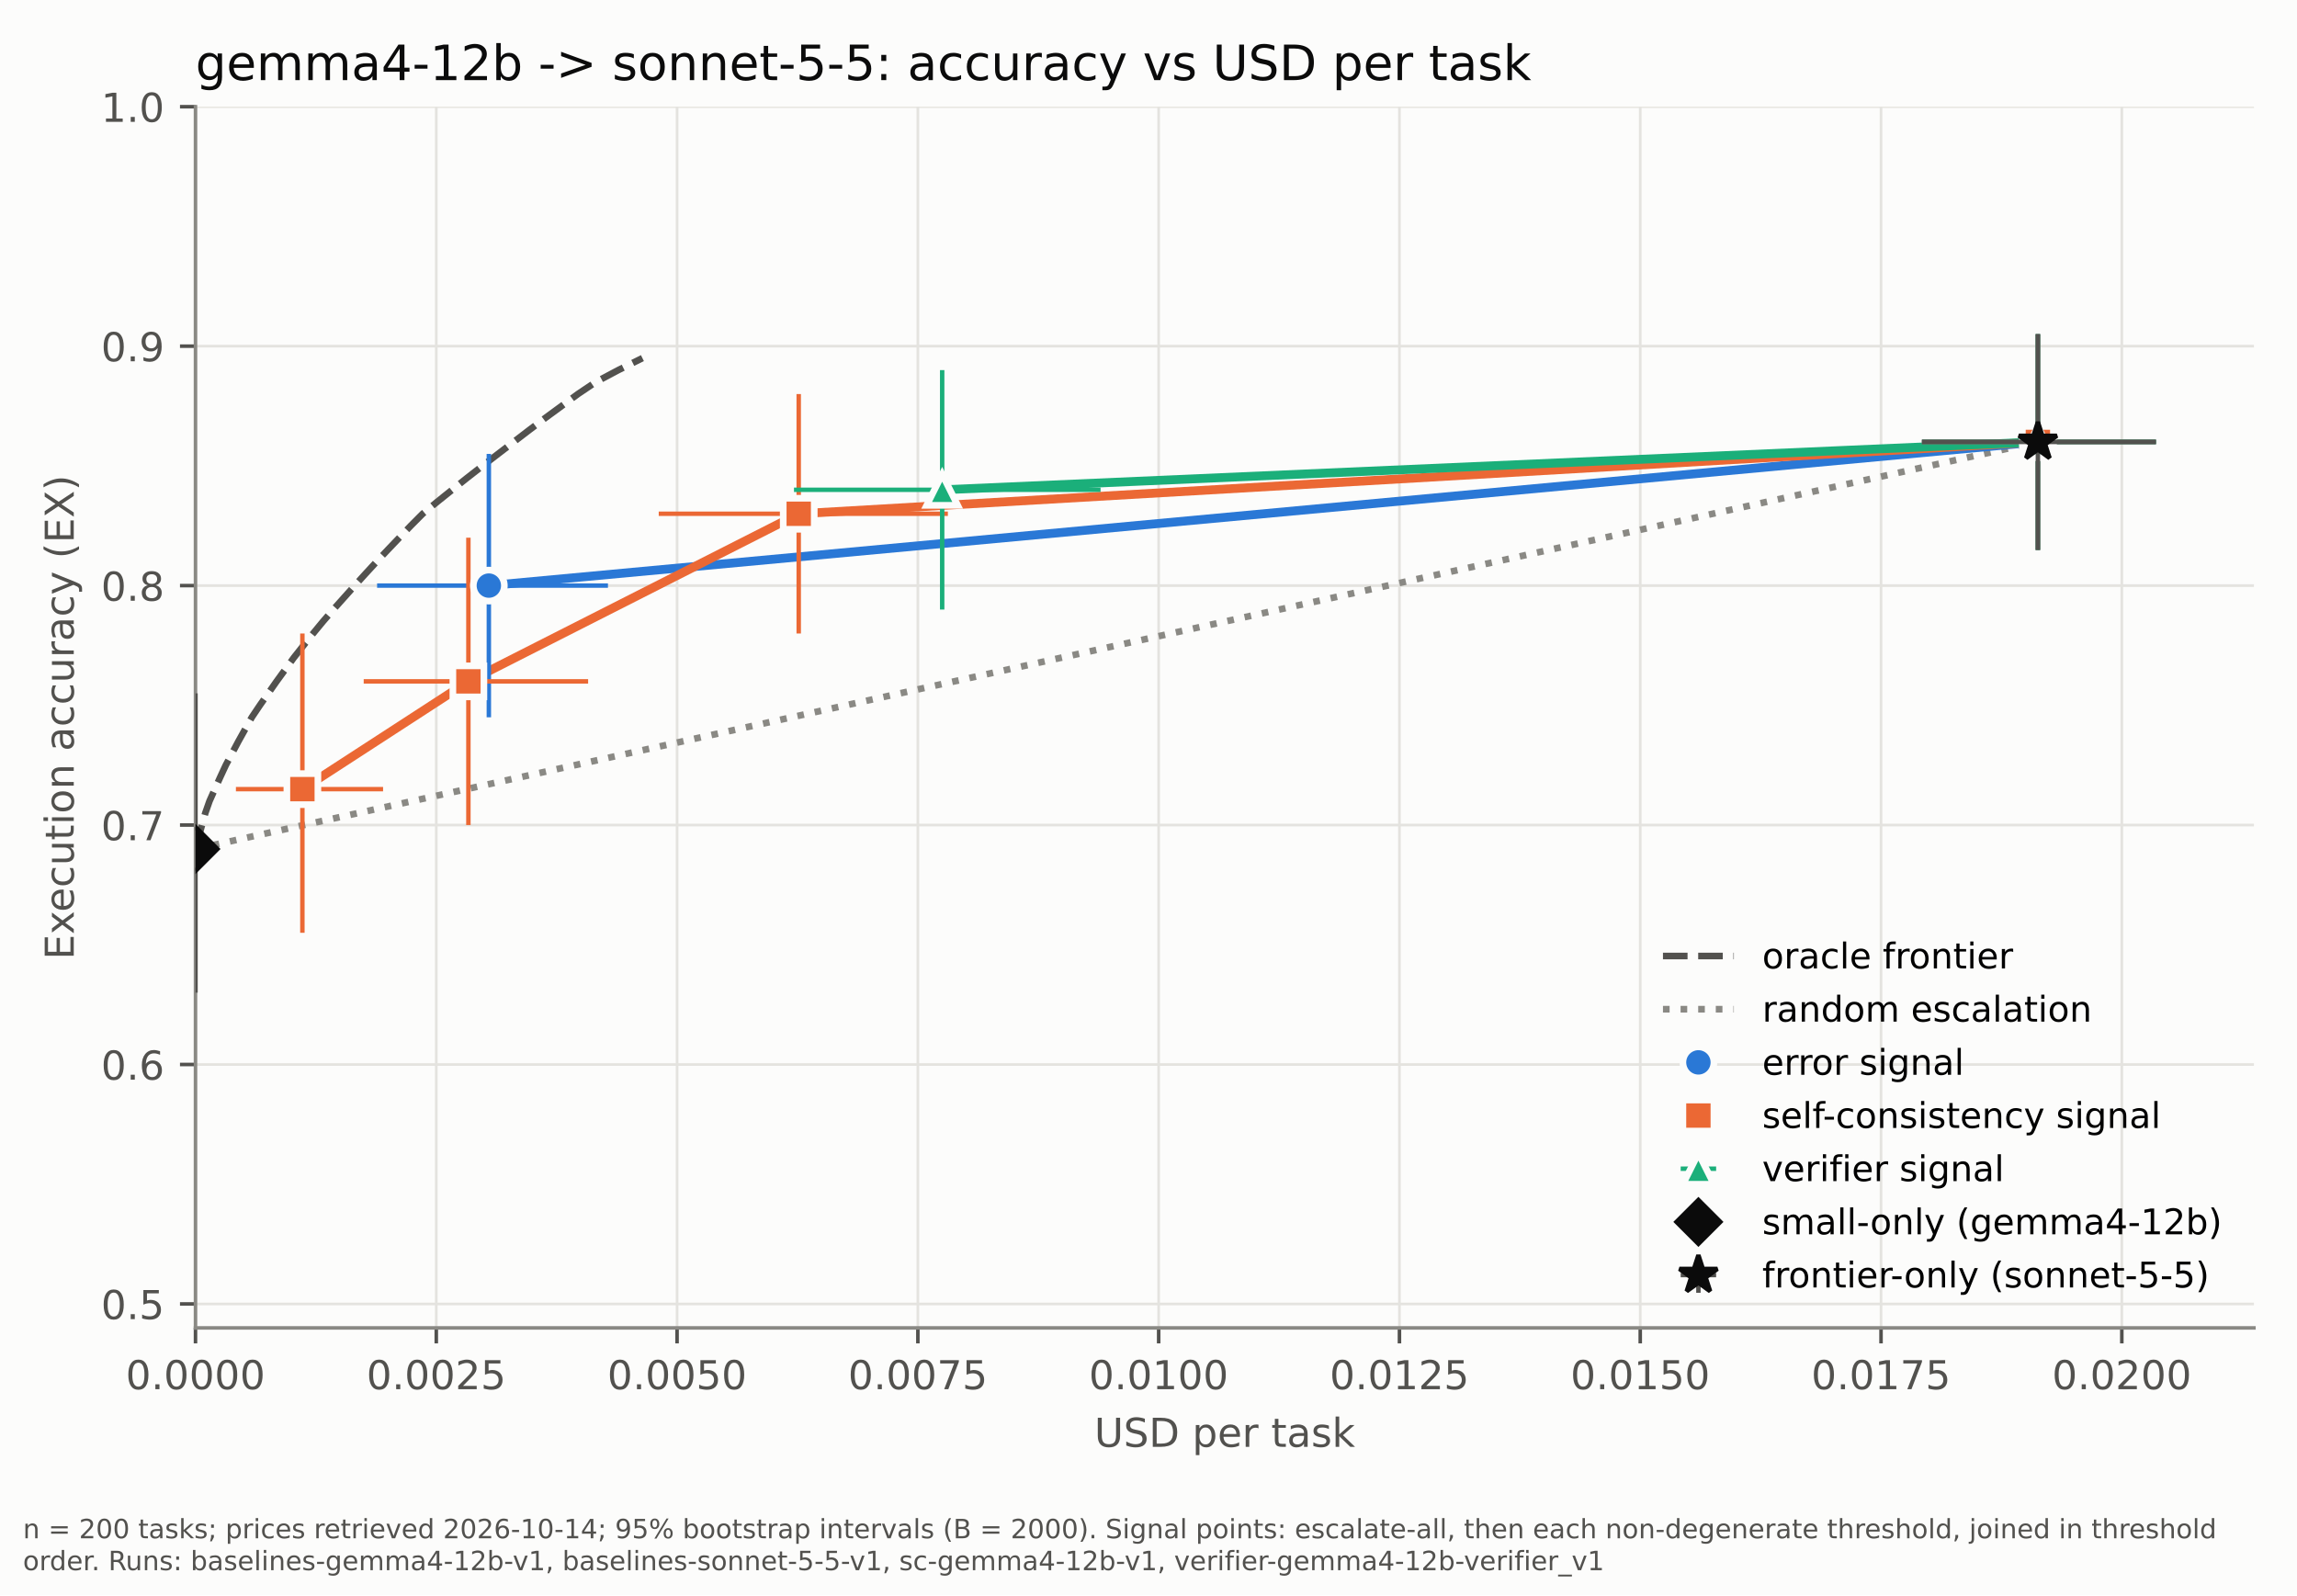
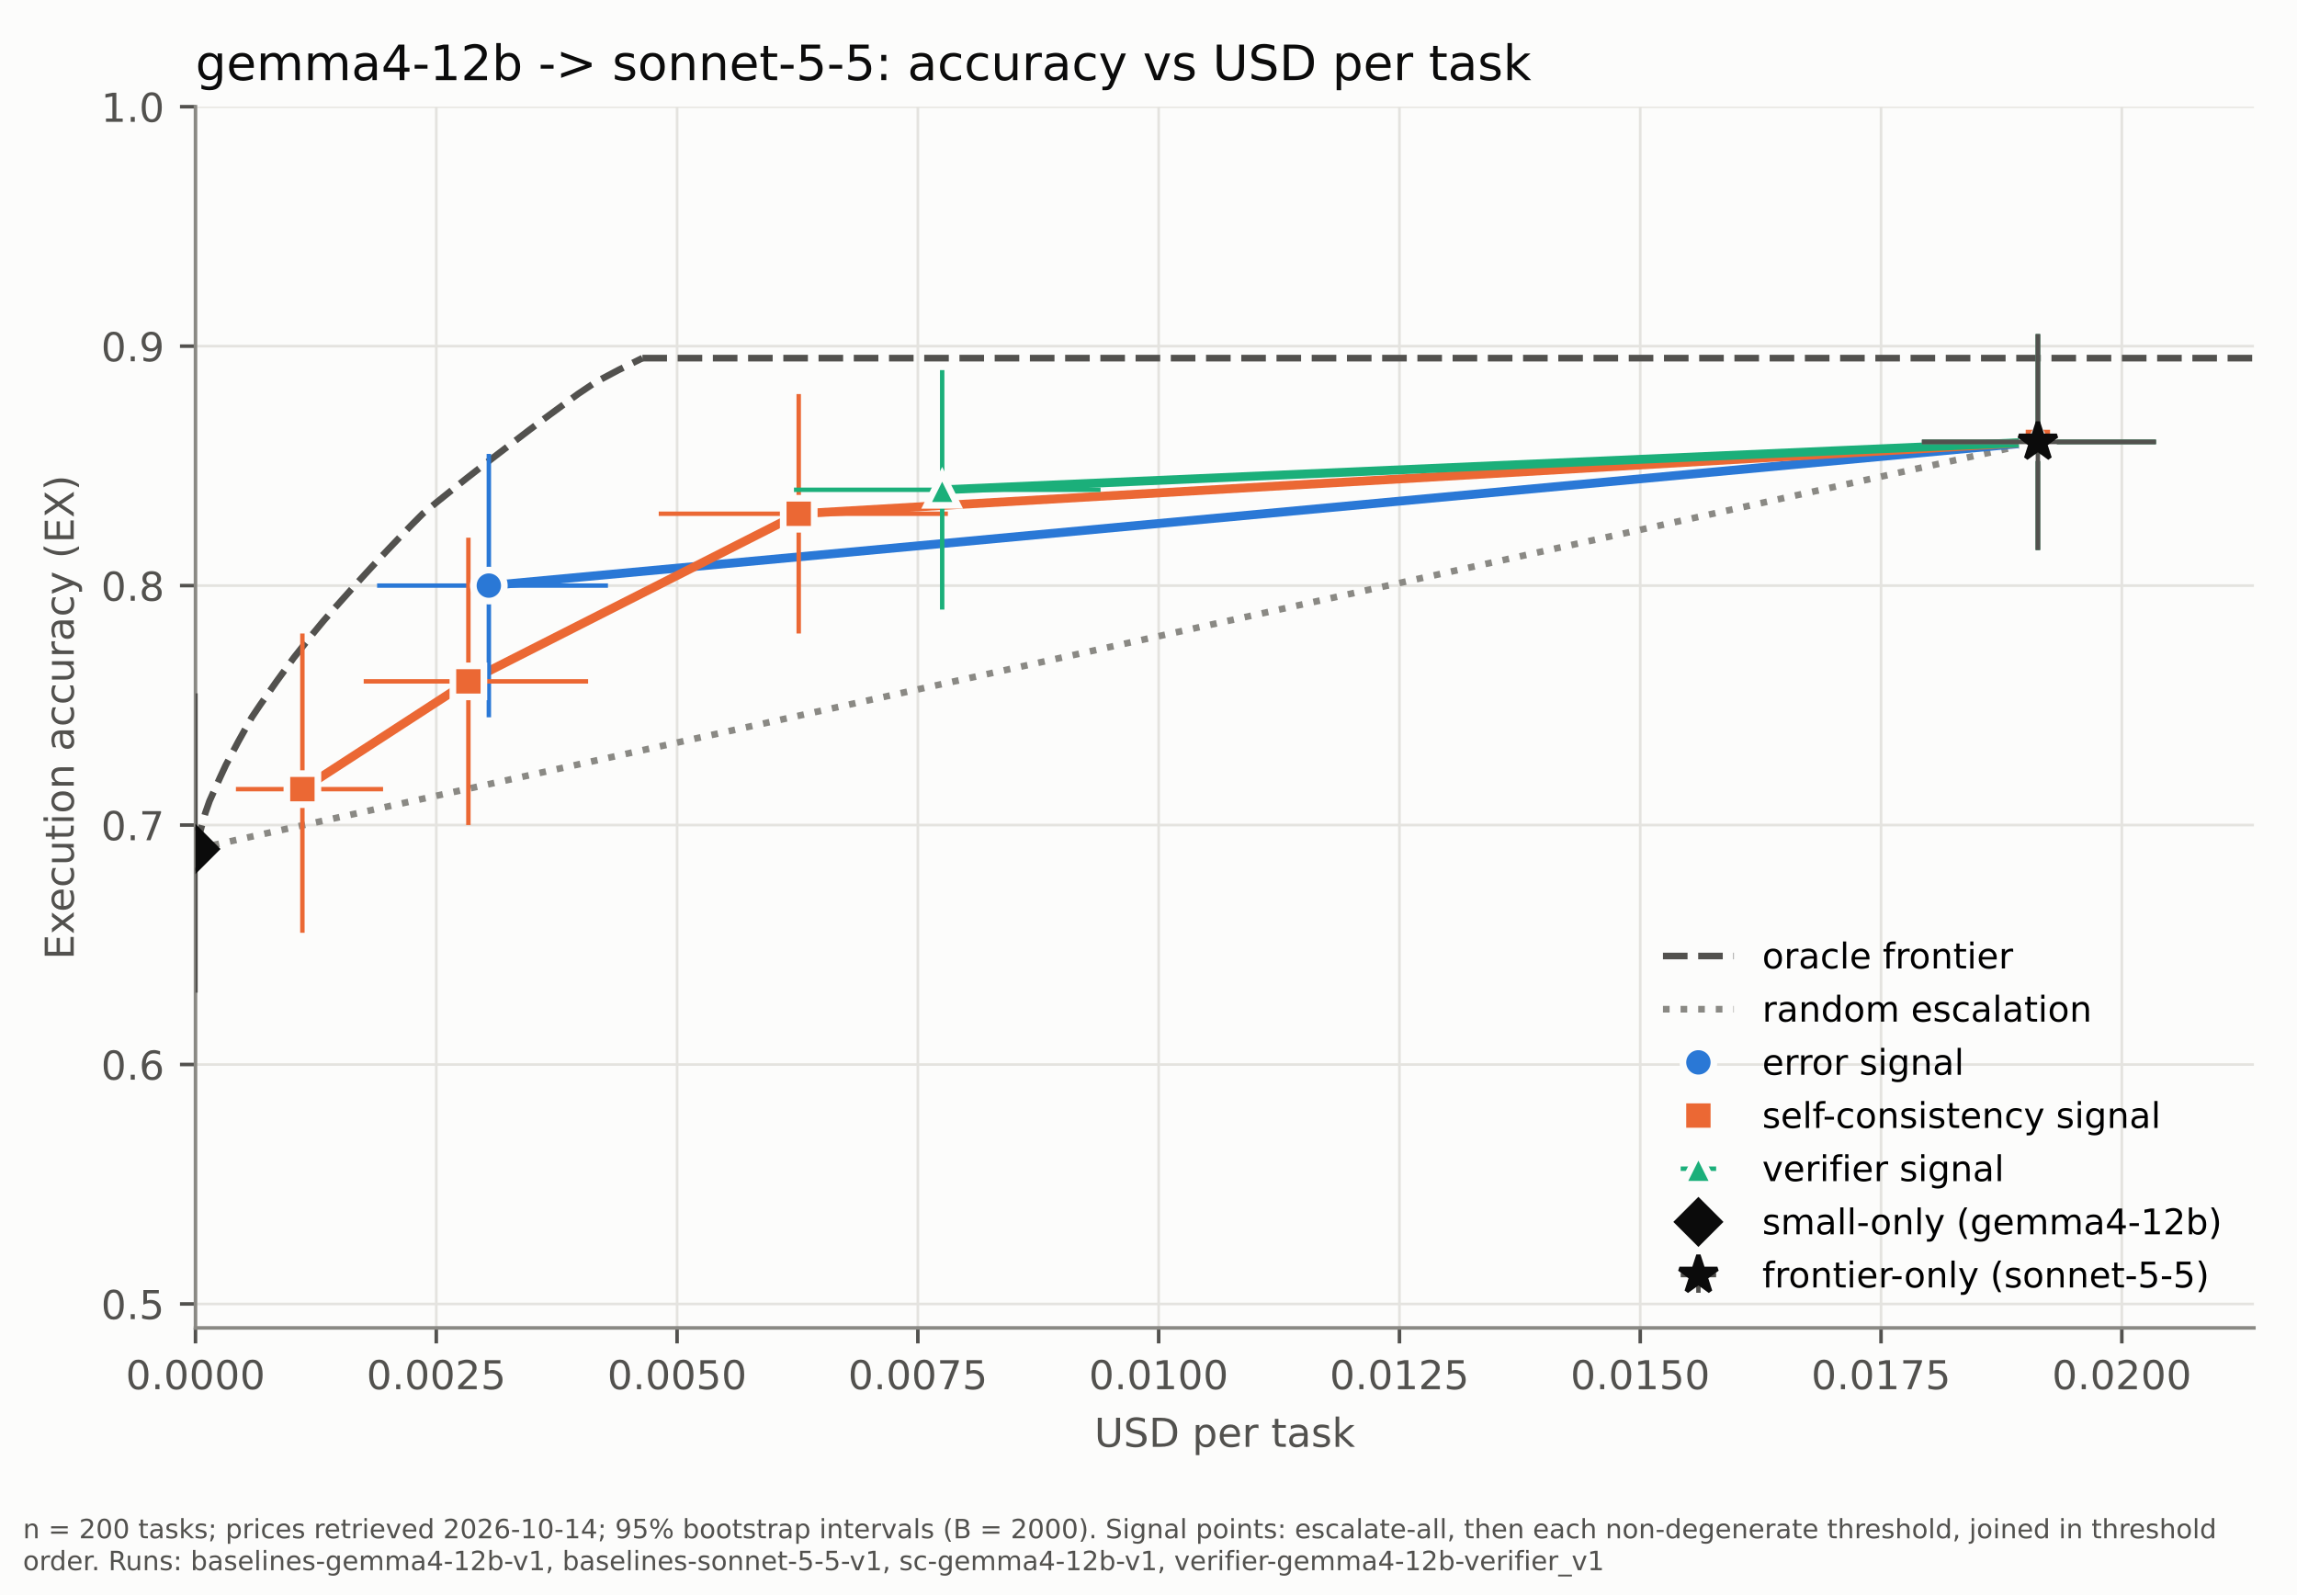
<svg xmlns="http://www.w3.org/2000/svg" xmlns:xlink="http://www.w3.org/1999/xlink" width="518.4pt" height="360pt" viewBox="0 0 518.4 360" version="1.1">
  <defs>
    <style type="text/css">*{stroke-linejoin: round; stroke-linecap: butt}</style>
  </defs>
  <g id="figure_1">
    <g id="patch_1">
      <path d="M 0 360  L 518.4 360  L 518.4 0  L 0 0  z " style="fill: #fcfcfb" />
    </g>
    <g id="axes_1">
      <g id="patch_2">
        <path d="M 44.12 299.68  L 508.68 299.68  L 508.68 24.077  L 44.12 24.077  z " style="fill: #fcfcfb" />
      </g>
      <g id="matplotlib.axis_1">
        <g id="xtick_1">
          <g id="line2d_1">
            <path d="M 44.12 299.68  L 44.12 24.077  " clip-path="url(#p2592dd1ac9)" style="fill: none; stroke: #e4e3df; stroke-width: 0.6; stroke-linecap: square" />
          </g>
          <g id="line2d_2">
            <defs>
              <path id="m976dc14677" d="M 0 0  L 0 3.5  " style="stroke: #52514e; stroke-width: 0.8" />
            </defs>
            <g>
              <use xlink:href="#m976dc14677" x="44.12" y="299.68" style="fill: #52514e; stroke: #52514e; stroke-width: 0.8" />
            </g>
          </g>
          <g id="text_1">
            <text style="font-size: 9px; font-family: 'DejaVu Sans', 'Bitstream Vera Sans', 'Computer Modern Sans Serif', 'Lucida Grande', 'Verdana', 'Geneva', 'Lucid', 'Arial', 'Helvetica', 'Avant Garde', sans-serif; text-anchor: middle; fill: #52514e" x="44.12" y="313.518" transform="rotate(-0 44.12 313.5179)">0.0000</text>
          </g>
        </g>
        <g id="xtick_2">
          <g id="line2d_3">
            <path d="M 98.463 299.68  L 98.463 24.077  " clip-path="url(#p2592dd1ac9)" style="fill: none; stroke: #e4e3df; stroke-width: 0.6; stroke-linecap: square" />
          </g>
          <g id="line2d_4">
            <g>
              <use xlink:href="#m976dc14677" x="98.463" y="299.68" style="fill: #52514e; stroke: #52514e; stroke-width: 0.8" />
            </g>
          </g>
          <g id="text_2">
            <text style="font-size: 9px; font-family: 'DejaVu Sans', 'Bitstream Vera Sans', 'Computer Modern Sans Serif', 'Lucida Grande', 'Verdana', 'Geneva', 'Lucid', 'Arial', 'Helvetica', 'Avant Garde', sans-serif; text-anchor: middle; fill: #52514e" x="98.463" y="313.518" transform="rotate(-0 98.46318 313.5179)">0.0025</text>
          </g>
        </g>
        <g id="xtick_3">
          <g id="line2d_5">
            <path d="M 152.806 299.68  L 152.806 24.077  " clip-path="url(#p2592dd1ac9)" style="fill: none; stroke: #e4e3df; stroke-width: 0.6; stroke-linecap: square" />
          </g>
          <g id="line2d_6">
            <g>
              <use xlink:href="#m976dc14677" x="152.806" y="299.68" style="fill: #52514e; stroke: #52514e; stroke-width: 0.8" />
            </g>
          </g>
          <g id="text_3">
            <text style="font-size: 9px; font-family: 'DejaVu Sans', 'Bitstream Vera Sans', 'Computer Modern Sans Serif', 'Lucida Grande', 'Verdana', 'Geneva', 'Lucid', 'Arial', 'Helvetica', 'Avant Garde', sans-serif; text-anchor: middle; fill: #52514e" x="152.806" y="313.518" transform="rotate(-0 152.8064 313.5179)">0.0050</text>
          </g>
        </g>
        <g id="xtick_4">
          <g id="line2d_7">
            <path d="M 207.15 299.68  L 207.15 24.077  " clip-path="url(#p2592dd1ac9)" style="fill: none; stroke: #e4e3df; stroke-width: 0.6; stroke-linecap: square" />
          </g>
          <g id="line2d_8">
            <g>
              <use xlink:href="#m976dc14677" x="207.15" y="299.68" style="fill: #52514e; stroke: #52514e; stroke-width: 0.8" />
            </g>
          </g>
          <g id="text_4">
            <text style="font-size: 9px; font-family: 'DejaVu Sans', 'Bitstream Vera Sans', 'Computer Modern Sans Serif', 'Lucida Grande', 'Verdana', 'Geneva', 'Lucid', 'Arial', 'Helvetica', 'Avant Garde', sans-serif; text-anchor: middle; fill: #52514e" x="207.15" y="313.518" transform="rotate(-0 207.1495 313.5179)">0.0075</text>
          </g>
        </g>
        <g id="xtick_5">
          <g id="line2d_9">
            <path d="M 261.493 299.68  L 261.493 24.077  " clip-path="url(#p2592dd1ac9)" style="fill: none; stroke: #e4e3df; stroke-width: 0.6; stroke-linecap: square" />
          </g>
          <g id="line2d_10">
            <g>
              <use xlink:href="#m976dc14677" x="261.493" y="299.68" style="fill: #52514e; stroke: #52514e; stroke-width: 0.8" />
            </g>
          </g>
          <g id="text_5">
            <text style="font-size: 9px; font-family: 'DejaVu Sans', 'Bitstream Vera Sans', 'Computer Modern Sans Serif', 'Lucida Grande', 'Verdana', 'Geneva', 'Lucid', 'Arial', 'Helvetica', 'Avant Garde', sans-serif; text-anchor: middle; fill: #52514e" x="261.493" y="313.518" transform="rotate(-0 261.4927 313.5179)">0.0100</text>
          </g>
        </g>
        <g id="xtick_6">
          <g id="line2d_11">
            <path d="M 315.836 299.68  L 315.836 24.077  " clip-path="url(#p2592dd1ac9)" style="fill: none; stroke: #e4e3df; stroke-width: 0.6; stroke-linecap: square" />
          </g>
          <g id="line2d_12">
            <g>
              <use xlink:href="#m976dc14677" x="315.836" y="299.68" style="fill: #52514e; stroke: #52514e; stroke-width: 0.8" />
            </g>
          </g>
          <g id="text_6">
            <text style="font-size: 9px; font-family: 'DejaVu Sans', 'Bitstream Vera Sans', 'Computer Modern Sans Serif', 'Lucida Grande', 'Verdana', 'Geneva', 'Lucid', 'Arial', 'Helvetica', 'Avant Garde', sans-serif; text-anchor: middle; fill: #52514e" x="315.836" y="313.518" transform="rotate(-0 315.8359 313.5179)">0.0125</text>
          </g>
        </g>
        <g id="xtick_7">
          <g id="line2d_13">
            <path d="M 370.179 299.68  L 370.179 24.077  " clip-path="url(#p2592dd1ac9)" style="fill: none; stroke: #e4e3df; stroke-width: 0.6; stroke-linecap: square" />
          </g>
          <g id="line2d_14">
            <g>
              <use xlink:href="#m976dc14677" x="370.179" y="299.68" style="fill: #52514e; stroke: #52514e; stroke-width: 0.8" />
            </g>
          </g>
          <g id="text_7">
            <text style="font-size: 9px; font-family: 'DejaVu Sans', 'Bitstream Vera Sans', 'Computer Modern Sans Serif', 'Lucida Grande', 'Verdana', 'Geneva', 'Lucid', 'Arial', 'Helvetica', 'Avant Garde', sans-serif; text-anchor: middle; fill: #52514e" x="370.179" y="313.518" transform="rotate(-0 370.1791 313.5179)">0.0150</text>
          </g>
        </g>
        <g id="xtick_8">
          <g id="line2d_15">
            <path d="M 424.522 299.68  L 424.522 24.077  " clip-path="url(#p2592dd1ac9)" style="fill: none; stroke: #e4e3df; stroke-width: 0.6; stroke-linecap: square" />
          </g>
          <g id="line2d_16">
            <g>
              <use xlink:href="#m976dc14677" x="424.522" y="299.68" style="fill: #52514e; stroke: #52514e; stroke-width: 0.8" />
            </g>
          </g>
          <g id="text_8">
            <text style="font-size: 9px; font-family: 'DejaVu Sans', 'Bitstream Vera Sans', 'Computer Modern Sans Serif', 'Lucida Grande', 'Verdana', 'Geneva', 'Lucid', 'Arial', 'Helvetica', 'Avant Garde', sans-serif; text-anchor: middle; fill: #52514e" x="424.522" y="313.518" transform="rotate(-0 424.5222 313.5179)">0.0175</text>
          </g>
        </g>
        <g id="xtick_9">
          <g id="line2d_17">
            <path d="M 478.865 299.68  L 478.865 24.077  " clip-path="url(#p2592dd1ac9)" style="fill: none; stroke: #e4e3df; stroke-width: 0.6; stroke-linecap: square" />
          </g>
          <g id="line2d_18">
            <g>
              <use xlink:href="#m976dc14677" x="478.865" y="299.68" style="fill: #52514e; stroke: #52514e; stroke-width: 0.8" />
            </g>
          </g>
          <g id="text_9">
            <text style="font-size: 9px; font-family: 'DejaVu Sans', 'Bitstream Vera Sans', 'Computer Modern Sans Serif', 'Lucida Grande', 'Verdana', 'Geneva', 'Lucid', 'Arial', 'Helvetica', 'Avant Garde', sans-serif; text-anchor: middle; fill: #52514e" x="478.865" y="313.518" transform="rotate(-0 478.8654 313.5179)">0.0200</text>
          </g>
        </g>
        <g id="text_10">
          <text style="font-size: 9px; font-family: 'DejaVu Sans', 'Bitstream Vera Sans', 'Computer Modern Sans Serif', 'Lucida Grande', 'Verdana', 'Geneva', 'Lucid', 'Arial', 'Helvetica', 'Avant Garde', sans-serif; text-anchor: middle; fill: #52514e" x="276.4" y="326.519" transform="rotate(-0 276.4 326.5186)">USD per task</text>
        </g>
      </g>
      <g id="matplotlib.axis_2">
        <g id="ytick_1">
          <g id="line2d_19">
            <path d="M 44.12 294.276  L 508.68 294.276  " clip-path="url(#p2592dd1ac9)" style="fill: none; stroke: #e4e3df; stroke-width: 0.6; stroke-linecap: square" />
          </g>
          <g id="line2d_20">
            <defs>
              <path id="mf46361f06f" d="M 0 0  L -3.5 0  " style="stroke: #52514e; stroke-width: 0.8" />
            </defs>
            <g>
              <use xlink:href="#mf46361f06f" x="44.12" y="294.276" style="fill: #52514e; stroke: #52514e; stroke-width: 0.8" />
            </g>
          </g>
          <g id="text_11">
            <text style="font-size: 9px; font-family: 'DejaVu Sans', 'Bitstream Vera Sans', 'Computer Modern Sans Serif', 'Lucida Grande', 'Verdana', 'Geneva', 'Lucid', 'Arial', 'Helvetica', 'Avant Garde', sans-serif; text-anchor: end; fill: #52514e" x="37.12" y="297.695" transform="rotate(-0 37.12 297.695)">0.5</text>
          </g>
        </g>
        <g id="ytick_2">
          <g id="line2d_21">
            <path d="M 44.12 240.236  L 508.68 240.236  " clip-path="url(#p2592dd1ac9)" style="fill: none; stroke: #e4e3df; stroke-width: 0.6; stroke-linecap: square" />
          </g>
          <g id="line2d_22">
            <g>
              <use xlink:href="#mf46361f06f" x="44.12" y="240.236" style="fill: #52514e; stroke: #52514e; stroke-width: 0.8" />
            </g>
          </g>
          <g id="text_12">
            <text style="font-size: 9px; font-family: 'DejaVu Sans', 'Bitstream Vera Sans', 'Computer Modern Sans Serif', 'Lucida Grande', 'Verdana', 'Geneva', 'Lucid', 'Arial', 'Helvetica', 'Avant Garde', sans-serif; text-anchor: end; fill: #52514e" x="37.12" y="243.655" transform="rotate(-0 37.12 243.6553)">0.6</text>
          </g>
        </g>
        <g id="ytick_3">
          <g id="line2d_23">
            <path d="M 44.12 186.197  L 508.68 186.197  " clip-path="url(#p2592dd1ac9)" style="fill: none; stroke: #e4e3df; stroke-width: 0.6; stroke-linecap: square" />
          </g>
          <g id="line2d_24">
            <g>
              <use xlink:href="#mf46361f06f" x="44.12" y="186.197" style="fill: #52514e; stroke: #52514e; stroke-width: 0.8" />
            </g>
          </g>
          <g id="text_13">
            <text style="font-size: 9px; font-family: 'DejaVu Sans', 'Bitstream Vera Sans', 'Computer Modern Sans Serif', 'Lucida Grande', 'Verdana', 'Geneva', 'Lucid', 'Arial', 'Helvetica', 'Avant Garde', sans-serif; text-anchor: end; fill: #52514e" x="37.12" y="189.616" transform="rotate(-0 37.12 189.6155)">0.7</text>
          </g>
        </g>
        <g id="ytick_4">
          <g id="line2d_25">
            <path d="M 44.12 132.157  L 508.68 132.157  " clip-path="url(#p2592dd1ac9)" style="fill: none; stroke: #e4e3df; stroke-width: 0.6; stroke-linecap: square" />
          </g>
          <g id="line2d_26">
            <g>
              <use xlink:href="#mf46361f06f" x="44.12" y="132.157" style="fill: #52514e; stroke: #52514e; stroke-width: 0.8" />
            </g>
          </g>
          <g id="text_14">
            <text style="font-size: 9px; font-family: 'DejaVu Sans', 'Bitstream Vera Sans', 'Computer Modern Sans Serif', 'Lucida Grande', 'Verdana', 'Geneva', 'Lucid', 'Arial', 'Helvetica', 'Avant Garde', sans-serif; text-anchor: end; fill: #52514e" x="37.12" y="135.576" transform="rotate(-0 37.12 135.5758)">0.8</text>
          </g>
        </g>
        <g id="ytick_5">
          <g id="line2d_27">
            <path d="M 44.12 78.117  L 508.68 78.117  " clip-path="url(#p2592dd1ac9)" style="fill: none; stroke: #e4e3df; stroke-width: 0.6; stroke-linecap: square" />
          </g>
          <g id="line2d_28">
            <g>
              <use xlink:href="#mf46361f06f" x="44.12" y="78.117" style="fill: #52514e; stroke: #52514e; stroke-width: 0.8" />
            </g>
          </g>
          <g id="text_15">
            <text style="font-size: 9px; font-family: 'DejaVu Sans', 'Bitstream Vera Sans', 'Computer Modern Sans Serif', 'Lucida Grande', 'Verdana', 'Geneva', 'Lucid', 'Arial', 'Helvetica', 'Avant Garde', sans-serif; text-anchor: end; fill: #52514e" x="37.12" y="81.536" transform="rotate(-0 37.12 81.53609)">0.9</text>
          </g>
        </g>
        <g id="ytick_6">
          <g id="line2d_29">
            <path d="M 44.12 24.077  L 508.68 24.077  " clip-path="url(#p2592dd1ac9)" style="fill: none; stroke: #e4e3df; stroke-width: 0.6; stroke-linecap: square" />
          </g>
          <g id="line2d_30">
            <g>
              <use xlink:href="#mf46361f06f" x="44.12" y="24.077" style="fill: #52514e; stroke: #52514e; stroke-width: 0.8" />
            </g>
          </g>
          <g id="text_16">
            <text style="font-size: 9px; font-family: 'DejaVu Sans', 'Bitstream Vera Sans', 'Computer Modern Sans Serif', 'Lucida Grande', 'Verdana', 'Geneva', 'Lucid', 'Arial', 'Helvetica', 'Avant Garde', sans-serif; text-anchor: end; fill: #52514e" x="37.12" y="27.496" transform="rotate(-0 37.12 27.49637)">1.0</text>
          </g>
        </g>
        <g id="text_17">
          <text style="font-size: 9px; font-family: 'DejaVu Sans', 'Bitstream Vera Sans', 'Computer Modern Sans Serif', 'Lucida Grande', 'Verdana', 'Geneva', 'Lucid', 'Arial', 'Helvetica', 'Avant Garde', sans-serif; text-anchor: middle; fill: #52514e" x="16.645" y="161.879" transform="rotate(-90 16.64508 161.8787)">Execution accuracy (EX)</text>
        </g>
      </g>
      <g id="line2d_31">
        <path d="M 44.12 191.601  L 44.838 188.899  L 45.58 186.197  L 46.332 183.495  L 47.281 180.793  L 48.485 178.091  L 49.699 175.389  L 50.953 172.687  L 52.382 169.985  L 53.816 167.283  L 55.321 164.581  L 56.828 161.879  L 58.643 159.177  L 60.532 156.475  L 62.42 153.773  L 64.385 151.071  L 66.353 148.369  L 68.499 145.667  L 70.661 142.965  L 72.89 140.263  L 75.227 137.561  L 77.644 134.859  L 80.062 132.157  L 82.512 129.455  L 85.001 126.753  L 87.544 124.051  L 90.122 121.349  L 92.706 118.647  L 95.395 115.945  L 98.684 113.243  L 102.056 110.541  L 105.434 107.839  L 108.899 105.137  L 112.412 102.435  L 115.939 99.733  L 119.468 97.031  L 123.067 94.329  L 126.747 91.627  L 130.43 88.925  L 134.449 86.223  L 139.549 83.521  L 144.985 80.819  " clip-path="url(#p2592dd1ac9)" style="fill: none; stroke-dasharray: 5.55,2.4; stroke-dashoffset: 0; stroke: #52514e; stroke-width: 1.5" />
      </g>
      <g id="line2d_32">
        <path d="M 44.12 191.601  L 64.91 187.007  L 85.7 182.414  L 106.49 177.82  L 127.28 173.227  L 148.07 168.634  L 168.861 164.04  L 189.651 159.447  L 210.441 154.854  L 231.231 150.26  L 252.021 145.667  L 272.811 141.073  L 293.601 136.48  L 314.391 131.887  L 335.181 127.293  L 355.971 122.7  L 376.761 118.107  L 397.552 113.513  L 418.342 108.92  L 439.132 104.326  L 459.922 99.733  " clip-path="url(#p2592dd1ac9)" style="fill: none; stroke-dasharray: 1.5,2.475; stroke-dashoffset: 0; stroke: #8a8984; stroke-width: 1.5" />
      </g>
+       <g id="line2d_33">
+         <path d="M 144.985 80.819  L 508.68 80.819  " clip-path="url(#p2592dd1ac9)" style="fill: none; stroke-dasharray: 5.55,2.4; stroke-dashoffset: 0; stroke: #52514e; stroke-width: 1.5" />
+       </g>
      <g id="patch_3">
        <path d="M 44.12 299.68  L 44.12 24.077  " style="fill: none; stroke: #8a8984; stroke-width: 0.8; stroke-linejoin: miter; stroke-linecap: square" />
      </g>
      <g id="patch_4">
        <path d="M 44.12 299.68  L 508.68 299.68  " style="fill: none; stroke: #8a8984; stroke-width: 0.8; stroke-linejoin: miter; stroke-linecap: square" />
      </g>
-       <g id="line2d_33">
+       <g id="line2d_34">
        <path d="M 459.922 99.733  L 110.325 132.157  " clip-path="url(#p2592dd1ac9)" style="fill: none; stroke: #2a78d6; stroke-width: 2; stroke-linecap: square" />
      </g>
-       <g id="line2d_34">
+       <g id="line2d_35">
        <path d="M 459.922 99.733  L 180.26 115.945  L 105.709 153.773  L 68.245 178.091  " clip-path="url(#p2592dd1ac9)" style="fill: none; stroke: #eb6834; stroke-width: 2; stroke-linecap: square" />
      </g>
-       <g id="line2d_35">
+       <g id="line2d_36">
        <path d="M 459.922 99.733  L 212.636 110.541  " clip-path="url(#p2592dd1ac9)" style="fill: none; stroke: #1baf7a; stroke-width: 2; stroke-linecap: square" />
      </g>
      <g id="text_18">
        <text style="font-size: 11px; font-family: 'DejaVu Sans', 'Bitstream Vera Sans', 'Computer Modern Sans Serif', 'Lucida Grande', 'Verdana', 'Geneva', 'Lucid', 'Arial', 'Helvetica', 'Avant Garde', sans-serif; text-anchor: start; fill: #0b0b0b" x="44.12" y="18.077" transform="rotate(-0 44.12 18.07742)">gemma4-12b -&gt; sonnet-5-5: accuracy vs USD per task</text>
      </g>
      <g id="LineCollection_1">
        <path d="M 433.761 99.733  L 486.558 99.733  " clip-path="url(#p2592dd1ac9)" style="fill: none; stroke: #2a78d6" />
      </g>
      <g id="LineCollection_2">
        <path d="M 459.922 124.118  L 459.922 75.415  " clip-path="url(#p2592dd1ac9)" style="fill: none; stroke: #2a78d6" />
      </g>
      <g id="LineCollection_3">
        <path d="M 85.101 132.157  L 137.208 132.157  " clip-path="url(#p2592dd1ac9)" style="fill: none; stroke: #2a78d6" />
      </g>
      <g id="LineCollection_4">
        <path d="M 110.325 161.879  L 110.325 102.435  " clip-path="url(#p2592dd1ac9)" style="fill: none; stroke: #2a78d6" />
      </g>
      <g id="LineCollection_5">
        <path d="M 433.761 99.733  L 486.558 99.733  " clip-path="url(#p2592dd1ac9)" style="fill: none; stroke: #eb6834" />
      </g>
      <g id="LineCollection_6">
        <path d="M 459.922 124.118  L 459.922 75.415  " clip-path="url(#p2592dd1ac9)" style="fill: none; stroke: #eb6834" />
      </g>
      <g id="LineCollection_7">
        <path d="M 148.666 115.945  L 213.922 115.945  " clip-path="url(#p2592dd1ac9)" style="fill: none; stroke: #eb6834" />
      </g>
      <g id="LineCollection_8">
        <path d="M 180.26 142.965  L 180.26 88.925  " clip-path="url(#p2592dd1ac9)" style="fill: none; stroke: #eb6834" />
      </g>
      <g id="LineCollection_9">
        <path d="M 82.082 153.773  L 132.731 153.773  " clip-path="url(#p2592dd1ac9)" style="fill: none; stroke: #eb6834" />
      </g>
      <g id="LineCollection_10">
        <path d="M 105.709 186.197  L 105.709 121.349  " clip-path="url(#p2592dd1ac9)" style="fill: none; stroke: #eb6834" />
      </g>
      <g id="LineCollection_11">
        <path d="M 53.244 178.091  L 86.455 178.091  " clip-path="url(#p2592dd1ac9)" style="fill: none; stroke: #eb6834" />
      </g>
      <g id="LineCollection_12">
        <path d="M 68.245 210.514  L 68.245 142.965  " clip-path="url(#p2592dd1ac9)" style="fill: none; stroke: #eb6834" />
      </g>
      <g id="LineCollection_13">
        <path d="M 433.761 99.733  L 486.558 99.733  " clip-path="url(#p2592dd1ac9)" style="fill: none; stroke: #1baf7a" />
      </g>
      <g id="LineCollection_14">
        <path d="M 459.922 124.118  L 459.922 75.415  " clip-path="url(#p2592dd1ac9)" style="fill: none; stroke: #1baf7a" />
      </g>
      <g id="LineCollection_15">
        <path d="M 179.19 110.541  L 248.382 110.541  " clip-path="url(#p2592dd1ac9)" style="fill: none; stroke: #1baf7a" />
      </g>
      <g id="LineCollection_16">
        <path d="M 212.636 137.561  L 212.636 83.521  " clip-path="url(#p2592dd1ac9)" style="fill: none; stroke: #1baf7a" />
      </g>
-       <g id="line2d_36">
+       <g id="line2d_37">
        <defs>
          <path id="m237905f2b1" d="M 0 3.5  C 0.928 3.5 1.819 3.131 2.475 2.475  C 3.131 1.819 3.5 0.928 3.5 0  C 3.5 -0.928 3.131 -1.819 2.475 -2.475  C 1.819 -3.131 0.928 -3.5 0 -3.5  C -0.928 -3.5 -1.819 -3.131 -2.475 -2.475  C -3.131 -1.819 -3.5 -0.928 -3.5 0  C -3.5 0.928 -3.131 1.819 -2.475 2.475  C -1.819 3.131 -0.928 3.5 0 3.5  z " style="stroke: #fcfcfb; stroke-width: 1.5" />
        </defs>
        <g clip-path="url(#p2592dd1ac9)">
          <use xlink:href="#m237905f2b1" x="459.922" y="99.733" style="fill: #2a78d6; stroke: #fcfcfb; stroke-width: 1.5" />
        </g>
      </g>
-       <g id="line2d_37">
+       <g id="line2d_38">
        <g clip-path="url(#p2592dd1ac9)">
          <use xlink:href="#m237905f2b1" x="110.325" y="132.157" style="fill: #2a78d6; stroke: #fcfcfb; stroke-width: 1.5" />
        </g>
      </g>
-       <g id="line2d_38">
+       <g id="line2d_39">
        <defs>
          <path id="ma1aa9a6f80" d="M -3.5 3.5  L 3.5 3.5  L 3.5 -3.5  L -3.5 -3.5  z " style="stroke: #fcfcfb; stroke-width: 1.5; stroke-linejoin: miter" />
        </defs>
        <g clip-path="url(#p2592dd1ac9)">
          <use xlink:href="#ma1aa9a6f80" x="459.922" y="99.733" style="fill: #eb6834; stroke: #fcfcfb; stroke-width: 1.5; stroke-linejoin: miter" />
        </g>
      </g>
-       <g id="line2d_39">
+       <g id="line2d_40">
        <g clip-path="url(#p2592dd1ac9)">
          <use xlink:href="#ma1aa9a6f80" x="180.26" y="115.945" style="fill: #eb6834; stroke: #fcfcfb; stroke-width: 1.5; stroke-linejoin: miter" />
        </g>
      </g>
-       <g id="line2d_40">
+       <g id="line2d_41">
        <g clip-path="url(#p2592dd1ac9)">
          <use xlink:href="#ma1aa9a6f80" x="105.709" y="153.773" style="fill: #eb6834; stroke: #fcfcfb; stroke-width: 1.5; stroke-linejoin: miter" />
        </g>
      </g>
-       <g id="line2d_41">
+       <g id="line2d_42">
        <g clip-path="url(#p2592dd1ac9)">
          <use xlink:href="#ma1aa9a6f80" x="68.245" y="178.091" style="fill: #eb6834; stroke: #fcfcfb; stroke-width: 1.5; stroke-linejoin: miter" />
        </g>
      </g>
-       <g id="line2d_42">
+       <g id="line2d_43">
        <defs>
          <path id="m33caa13b61" d="M 0 -3.5  L -3.5 3.5  L 3.5 3.5  z " style="stroke: #fcfcfb; stroke-width: 1.5; stroke-linejoin: miter" />
        </defs>
        <g clip-path="url(#p2592dd1ac9)">
          <use xlink:href="#m33caa13b61" x="459.922" y="99.733" style="fill: #1baf7a; stroke: #fcfcfb; stroke-width: 1.5; stroke-linejoin: miter" />
        </g>
      </g>
-       <g id="line2d_43">
+       <g id="line2d_44">
        <g clip-path="url(#p2592dd1ac9)">
          <use xlink:href="#m33caa13b61" x="212.636" y="110.541" style="fill: #1baf7a; stroke: #fcfcfb; stroke-width: 1.5; stroke-linejoin: miter" />
        </g>
      </g>
      <g id="LineCollection_17">
        <path d="M 44.12 191.601  L 44.12 191.601  " clip-path="url(#p2592dd1ac9)" style="fill: none; stroke: #52514e" />
      </g>
      <g id="LineCollection_18">
        <path d="M 44.12 224.024  L 44.12 156.475  " clip-path="url(#p2592dd1ac9)" style="fill: none; stroke: #52514e" />
      </g>
      <g id="LineCollection_19">
        <path d="M 433.761 99.733  L 486.558 99.733  " clip-path="url(#p2592dd1ac9)" style="fill: none; stroke: #52514e" />
      </g>
      <g id="LineCollection_20">
        <path d="M 459.922 124.118  L 459.922 75.415  " clip-path="url(#p2592dd1ac9)" style="fill: none; stroke: #52514e" />
      </g>
      <g id="legend_1">
-         <g id="line2d_44">
+         <g id="line2d_45">
          <path d="M 375.306 215.754  L 383.306 215.754  L 391.306 215.754  " style="fill: none; stroke-dasharray: 5.55,2.4; stroke-dashoffset: 0; stroke: #52514e; stroke-width: 1.5" />
        </g>
        <g id="text_19">
          <text style="font-size: 8px; font-family: 'DejaVu Sans', 'Bitstream Vera Sans', 'Computer Modern Sans Serif', 'Lucida Grande', 'Verdana', 'Geneva', 'Lucid', 'Arial', 'Helvetica', 'Avant Garde', sans-serif; text-anchor: start" x="397.706" y="218.554" transform="rotate(-0 397.7063 218.5544)">oracle frontier</text>
        </g>
-         <g id="line2d_45">
+         <g id="line2d_46">
          <path d="M 375.306 227.755  L 383.306 227.755  L 391.306 227.755  " style="fill: none; stroke-dasharray: 1.5,2.475; stroke-dashoffset: 0; stroke: #8a8984; stroke-width: 1.5" />
        </g>
        <g id="text_20">
          <text style="font-size: 8px; font-family: 'DejaVu Sans', 'Bitstream Vera Sans', 'Computer Modern Sans Serif', 'Lucida Grande', 'Verdana', 'Geneva', 'Lucid', 'Arial', 'Helvetica', 'Avant Garde', sans-serif; text-anchor: start" x="397.706" y="230.555" transform="rotate(-0 397.7063 230.555)">random escalation</text>
        </g>
        <g id="LineCollection_21">
          <path d="M 379.306 239.756  L 387.306 239.756  " style="fill: none; stroke: #2a78d6" />
        </g>
        <g id="LineCollection_22">
          <path d="M 383.306 243.756  L 383.306 235.756  " style="fill: none; stroke: #2a78d6" />
        </g>
-         <g id="line2d_46" />
-         <g id="line2d_47">
+         <g id="line2d_47" />
+         <g id="line2d_48">
          <g>
            <use xlink:href="#m237905f2b1" x="383.306" y="239.756" style="fill: #2a78d6; stroke: #fcfcfb; stroke-width: 1.5" />
          </g>
        </g>
        <g id="text_21">
          <text style="font-size: 8px; font-family: 'DejaVu Sans', 'Bitstream Vera Sans', 'Computer Modern Sans Serif', 'Lucida Grande', 'Verdana', 'Geneva', 'Lucid', 'Arial', 'Helvetica', 'Avant Garde', sans-serif; text-anchor: start" x="397.706" y="242.556" transform="rotate(-0 397.7063 242.5556)">error signal</text>
        </g>
        <g id="LineCollection_23">
          <path d="M 379.306 251.756  L 387.306 251.756  " style="fill: none; stroke: #eb6834" />
        </g>
        <g id="LineCollection_24">
          <path d="M 383.306 255.756  L 383.306 247.756  " style="fill: none; stroke: #eb6834" />
        </g>
-         <g id="line2d_48" />
-         <g id="line2d_49">
+         <g id="line2d_49" />
+         <g id="line2d_50">
          <g>
            <use xlink:href="#ma1aa9a6f80" x="383.306" y="251.756" style="fill: #eb6834; stroke: #fcfcfb; stroke-width: 1.5; stroke-linejoin: miter" />
          </g>
        </g>
        <g id="text_22">
          <text style="font-size: 8px; font-family: 'DejaVu Sans', 'Bitstream Vera Sans', 'Computer Modern Sans Serif', 'Lucida Grande', 'Verdana', 'Geneva', 'Lucid', 'Arial', 'Helvetica', 'Avant Garde', sans-serif; text-anchor: start" x="397.706" y="254.556" transform="rotate(-0 397.7063 254.5563)">self-consistency signal</text>
        </g>
        <g id="LineCollection_25">
          <path d="M 379.306 263.757  L 387.306 263.757  " style="fill: none; stroke: #1baf7a" />
        </g>
        <g id="LineCollection_26">
          <path d="M 383.306 267.757  L 383.306 259.757  " style="fill: none; stroke: #1baf7a" />
        </g>
-         <g id="line2d_50" />
-         <g id="line2d_51">
+         <g id="line2d_51" />
+         <g id="line2d_52">
          <g>
            <use xlink:href="#m33caa13b61" x="383.306" y="263.757" style="fill: #1baf7a; stroke: #fcfcfb; stroke-width: 1.5; stroke-linejoin: miter" />
          </g>
        </g>
        <g id="text_23">
          <text style="font-size: 8px; font-family: 'DejaVu Sans', 'Bitstream Vera Sans', 'Computer Modern Sans Serif', 'Lucida Grande', 'Verdana', 'Geneva', 'Lucid', 'Arial', 'Helvetica', 'Avant Garde', sans-serif; text-anchor: start" x="397.706" y="266.557" transform="rotate(-0 397.7063 266.5569)">verifier signal</text>
        </g>
        <g id="LineCollection_27">
          <path d="M 379.306 275.757  L 387.306 275.757  " style="fill: none; stroke: #52514e" />
        </g>
        <g id="LineCollection_28">
          <path d="M 383.306 279.757  L 383.306 271.757  " style="fill: none; stroke: #52514e" />
        </g>
-         <g id="line2d_52" />
-         <g id="line2d_53">
+         <g id="line2d_53" />
+         <g id="line2d_54">
          <defs>
            <path id="m22490ed92e" d="M 0 4.95  L 4.95 0  L 0 -4.95  L -4.95 0  z " style="stroke: #0b0b0b; stroke-linejoin: miter" />
          </defs>
          <g>
            <use xlink:href="#m22490ed92e" x="383.306" y="275.757" style="fill: #0b0b0b; stroke: #0b0b0b; stroke-linejoin: miter" />
          </g>
        </g>
        <g id="text_24">
          <text style="font-size: 8px; font-family: 'DejaVu Sans', 'Bitstream Vera Sans', 'Computer Modern Sans Serif', 'Lucida Grande', 'Verdana', 'Geneva', 'Lucid', 'Arial', 'Helvetica', 'Avant Garde', sans-serif; text-anchor: start" x="397.706" y="278.558" transform="rotate(-0 397.7063 278.5575)">small-only (gemma4-12b)</text>
        </g>
        <g id="LineCollection_29">
          <path d="M 379.306 287.758  L 387.306 287.758  " style="fill: none; stroke: #52514e" />
        </g>
        <g id="LineCollection_30">
          <path d="M 383.306 291.758  L 383.306 283.758  " style="fill: none; stroke: #52514e" />
        </g>
-         <g id="line2d_54" />
-         <g id="line2d_55">
+         <g id="line2d_55" />
+         <g id="line2d_56">
          <defs>
            <path id="mf6290c6339" d="M 0 -4.5  L -1.01 -1.391  L -4.28 -1.391  L -1.635 0.531  L -2.645 3.641  L -0 1.719  L 2.645 3.641  L 1.635 0.531  L 4.28 -1.391  L 1.01 -1.391  z " style="stroke: #0b0b0b; stroke-linejoin: bevel" />
          </defs>
          <g>
            <use xlink:href="#mf6290c6339" x="383.306" y="287.758" style="fill: #0b0b0b; stroke: #0b0b0b; stroke-linejoin: bevel" />
          </g>
        </g>
        <g id="text_25">
          <text style="font-size: 8px; font-family: 'DejaVu Sans', 'Bitstream Vera Sans', 'Computer Modern Sans Serif', 'Lucida Grande', 'Verdana', 'Geneva', 'Lucid', 'Arial', 'Helvetica', 'Avant Garde', sans-serif; text-anchor: start" x="397.706" y="290.558" transform="rotate(-0 397.7063 290.5581)">frontier-only (sonnet-5-5)</text>
        </g>
      </g>
-       <g id="line2d_56">
+       <g id="line2d_57">
        <g clip-path="url(#p2592dd1ac9)">
          <use xlink:href="#m22490ed92e" x="44.12" y="191.601" style="fill: #0b0b0b; stroke: #0b0b0b; stroke-linejoin: miter" />
        </g>
      </g>
-       <g id="line2d_57">
+       <g id="line2d_58">
        <g clip-path="url(#p2592dd1ac9)">
          <use xlink:href="#mf6290c6339" x="459.922" y="99.733" style="fill: #0b0b0b; stroke: #0b0b0b; stroke-linejoin: bevel" />
        </g>
      </g>
    </g>
    <g id="text_26">
      <text style="font-size: 6px; font-family: 'DejaVu Sans', 'Bitstream Vera Sans', 'Computer Modern Sans Serif', 'Lucida Grande', 'Verdana', 'Geneva', 'Lucid', 'Arial', 'Helvetica', 'Avant Garde', sans-serif; fill: #52514e" transform="translate(5.184 347.1564)">n = 200 tasks; prices retrieved 2026-10-14; 95% bootstrap intervals (B = 2000). Signal points: escalate-all, then each non-degenerate threshold, joined in threshold</text>
      <text style="font-size: 6px; font-family: 'DejaVu Sans', 'Bitstream Vera Sans', 'Computer Modern Sans Serif', 'Lucida Grande', 'Verdana', 'Geneva', 'Lucid', 'Arial', 'Helvetica', 'Avant Garde', sans-serif; fill: #52514e" transform="translate(5.184 354.358)">order. Runs: baselines-gemma4-12b-v1, baselines-sonnet-5-5-v1, sc-gemma4-12b-v1, verifier-gemma4-12b-verifier_v1</text>
    </g>
  </g>
  <defs>
    <clipPath id="p2592dd1ac9">
      <rect x="44.12" y="24.077" width="464.56" height="275.603" />
    </clipPath>
  </defs>
</svg>
